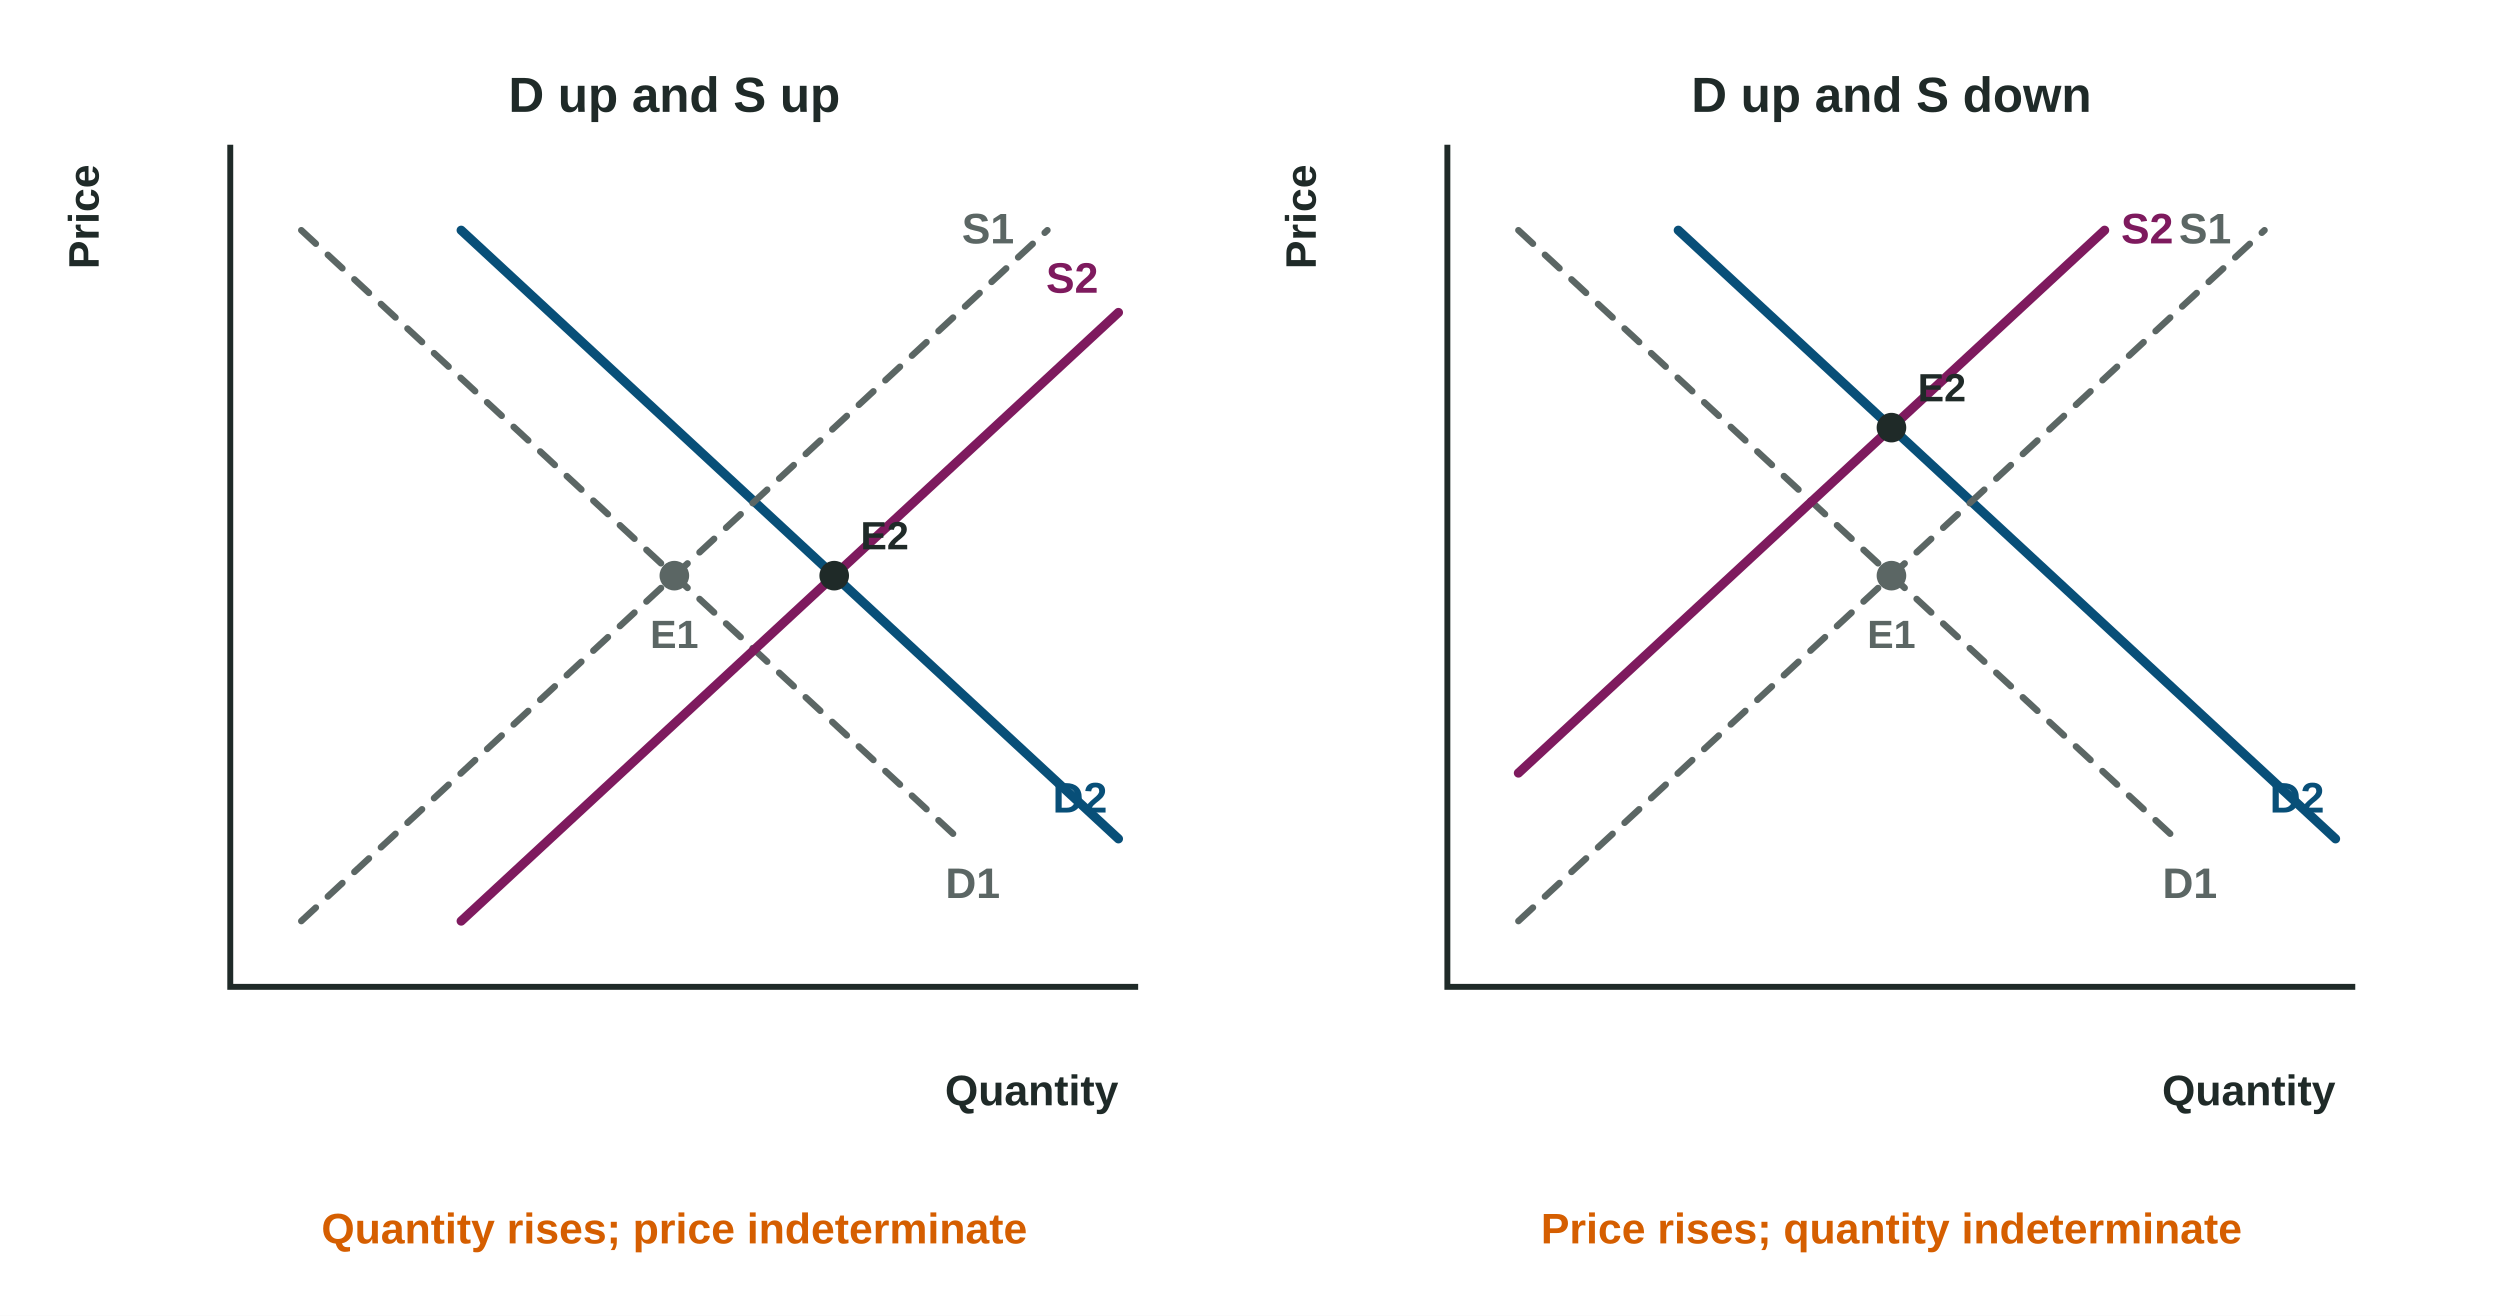
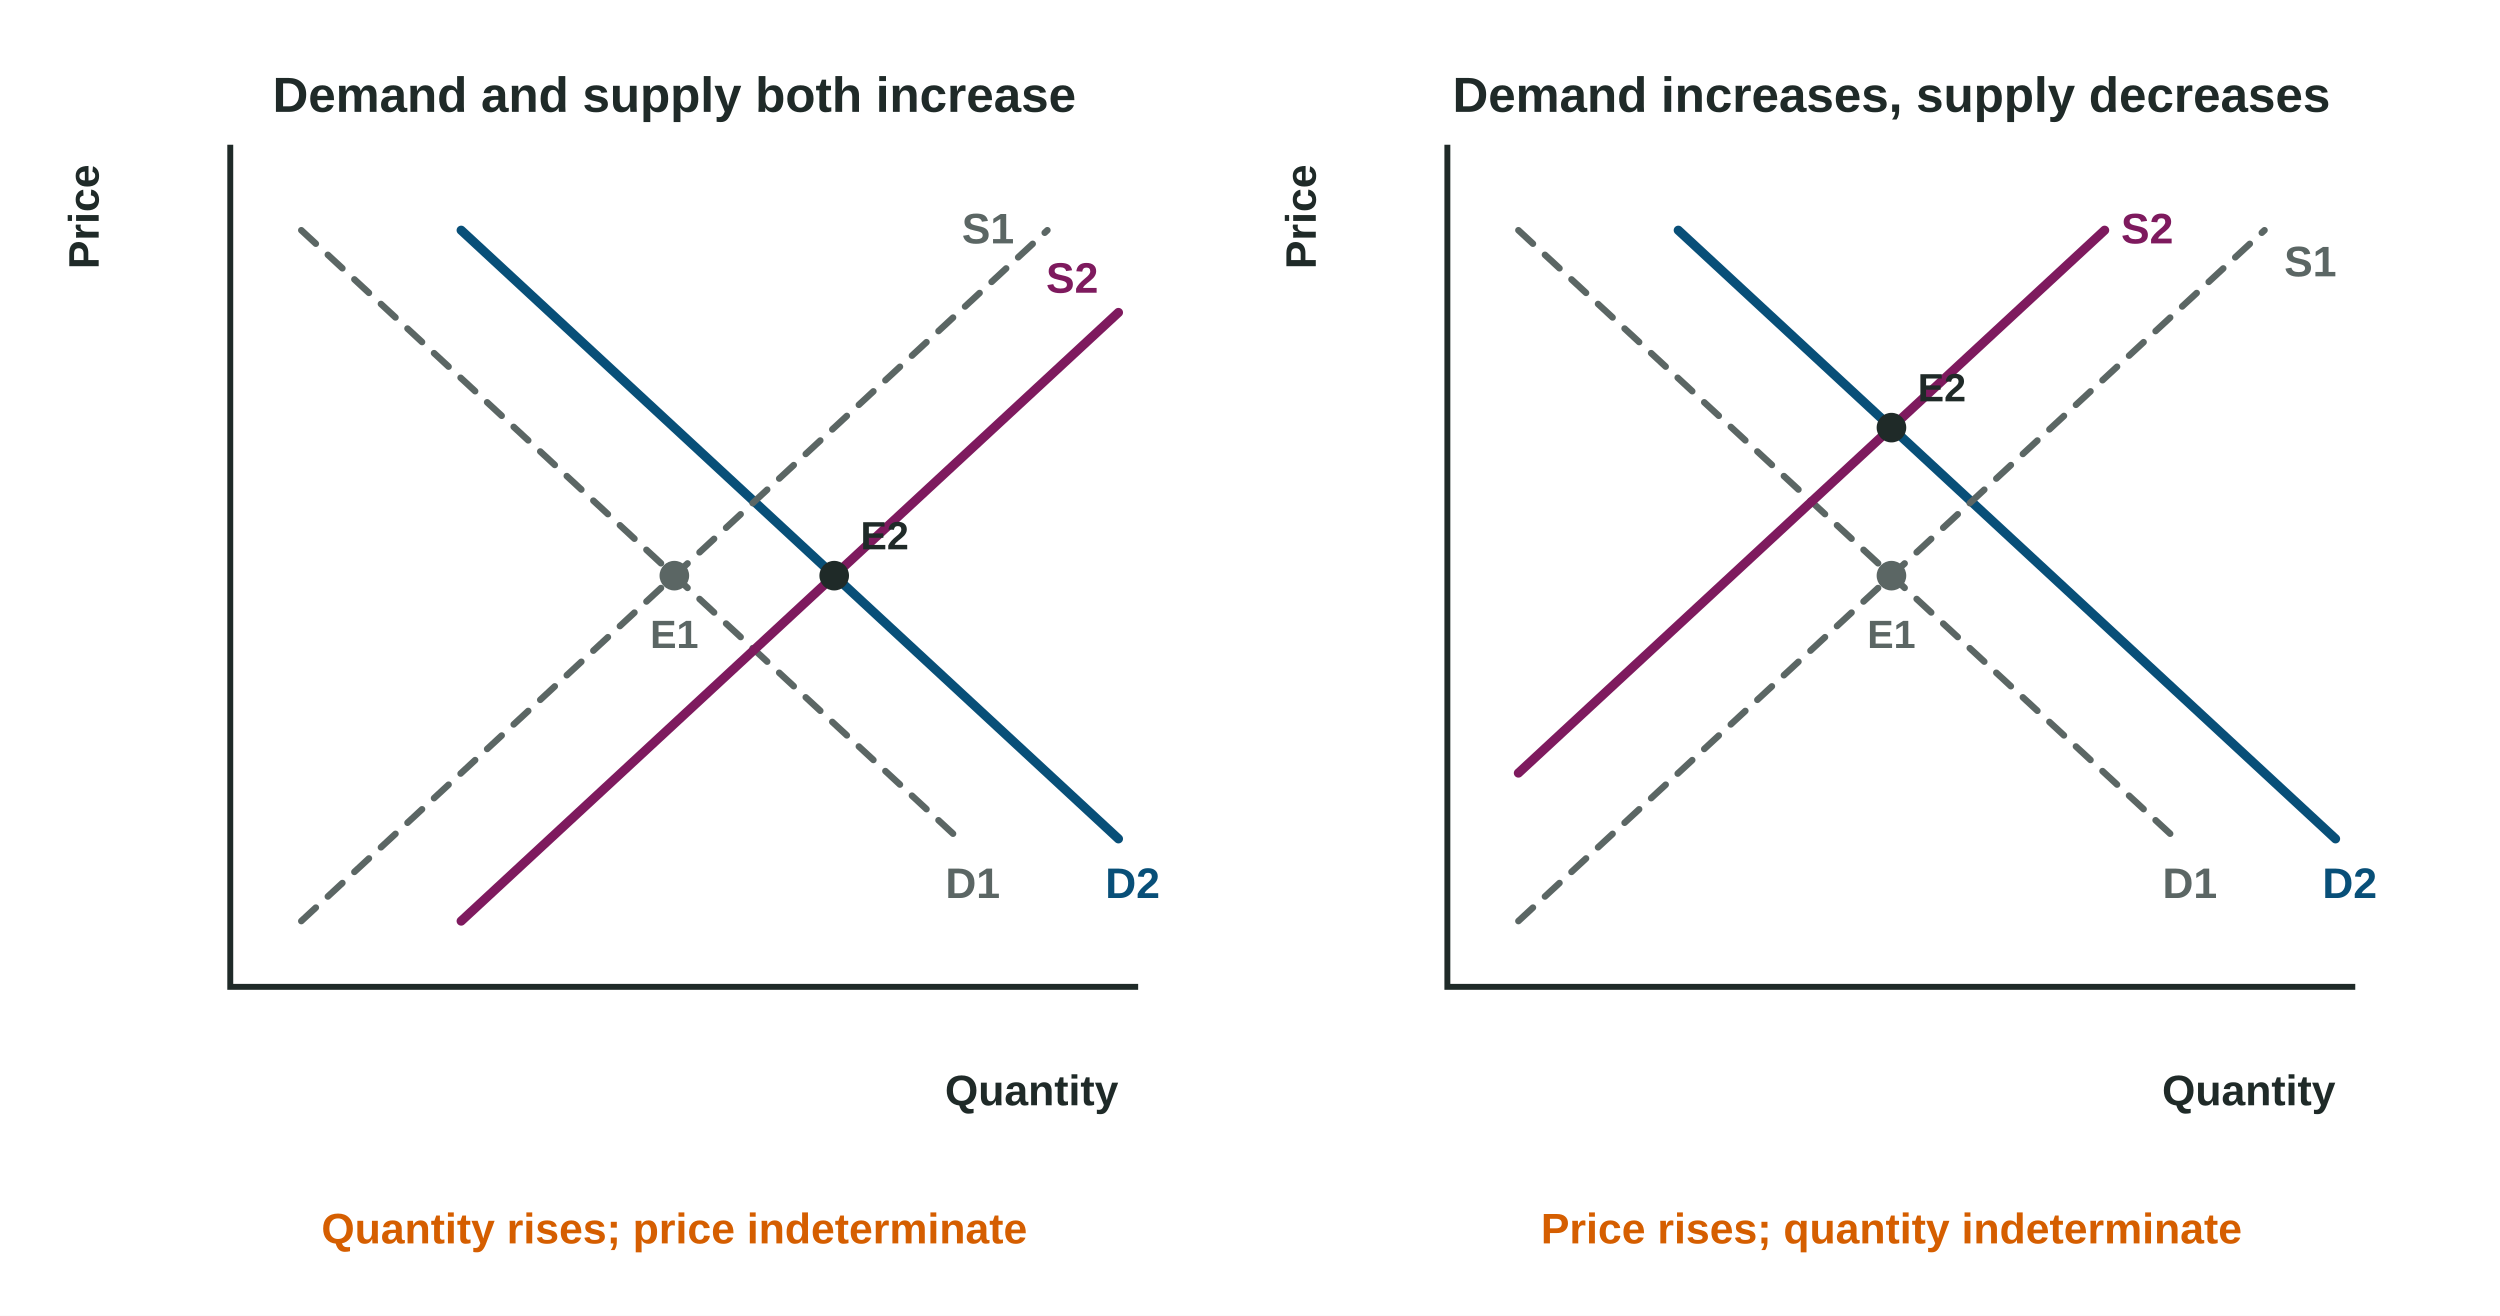
<svg xmlns="http://www.w3.org/2000/svg" viewBox="0 0 760 400" width="760" height="400" role="img" aria-labelledby="disequilibrium-changes-double-t disequilibrium-changes-double-d" font-family="Arial, Helvetica, sans-serif">
  <defs>
    <marker id="disequilibrium-changes-double-ink" viewBox="0 0 10 10" refX="9" refY="5" markerWidth="7" markerHeight="7" orient="auto-start-reverse">
      <path d="M0,0 L10,5 L0,10 z" fill="#1F2A28" />
    </marker>
    <marker id="disequilibrium-changes-double-b" viewBox="0 0 10 10" refX="9" refY="5" markerWidth="7" markerHeight="7" orient="auto-start-reverse">
      <path d="M0,0 L10,5 L0,10 z" fill="#084F78" />
    </marker>
    <marker id="disequilibrium-changes-double-p" viewBox="0 0 10 10" refX="9" refY="5" markerWidth="7" markerHeight="7" orient="auto-start-reverse">
      <path d="M0,0 L10,5 L0,10 z" fill="#7E1A5E" />
    </marker>
    <marker id="disequilibrium-changes-double-v" viewBox="0 0 10 10" refX="9" refY="5" markerWidth="7" markerHeight="7" orient="auto-start-reverse">
      <path d="M0,0 L10,5 L0,10 z" fill="#D55E00" />
    </marker>
  </defs>
  <rect width="760" height="400" fill="#FFFFFF" />
  <path d="M70 44V300H346" fill="none" stroke="#1F2A28" stroke-width="1.8" />
  <text x="205" y="34" font-size="15" text-anchor="middle" fill="#1F2A28" font-weight="bold">
-     <tspan x="205" dy="0">D up and S up</tspan>
+     <tspan x="205" dy="0">Demand and supply both increase</tspan>
  </text>
  <text x="340" y="336" font-size="13" text-anchor="end" fill="#1F2A28" font-weight="bold">
    <tspan x="340" dy="0">Quantity</tspan>
  </text>
  <text transform="translate(30 50) rotate(-90)" text-anchor="end" font-size="13" font-weight="bold" fill="#1F2A28">Price</text>
  <path d="M91.6 70L291.4 255" fill="none" stroke="#5B6664" stroke-width="2" stroke-linecap="round" stroke-dasharray="6 5" />
  <text x="287.4" y="273" font-size="13" text-anchor="start" fill="#5B6664" font-weight="bold">
    <tspan x="287.4" dy="0">D1</tspan>
  </text>
  <path d="M140.2 70L340 255" fill="none" stroke="#084F78" stroke-width="2.8" stroke-linecap="round" />
-   <text x="320" y="247" font-size="13" text-anchor="start" fill="#084F78" font-weight="bold">
-     <tspan x="320" dy="0">D2</tspan>
+   <text x="336" y="273" font-size="13" text-anchor="start" fill="#084F78" font-weight="bold">
+     <tspan x="336" dy="0">D2</tspan>
  </text>
  <path d="M91.6 280L318.4 70" fill="none" stroke="#5B6664" stroke-width="2" stroke-linecap="round" stroke-dasharray="6 5" />
  <text x="292.4" y="74" font-size="13" text-anchor="start" fill="#5B6664" font-weight="bold">
    <tspan x="292.4" dy="0">S1</tspan>
  </text>
  <path d="M140.2 280L340 95" fill="none" stroke="#7E1A5E" stroke-width="2.8" stroke-linecap="round" />
  <text x="318" y="89" font-size="13" text-anchor="start" fill="#7E1A5E" font-weight="bold">
    <tspan x="318" dy="0">S2</tspan>
  </text>
  <circle cx="205" cy="175" r="4.5" fill="#5B6664" />
  <text x="205" y="197" font-size="12" text-anchor="middle" fill="#5B6664" font-weight="bold">
    <tspan x="205" dy="0">E1</tspan>
  </text>
  <circle cx="253.6" cy="175" r="4.5" fill="#1F2A28" />
  <text x="261.6" y="167" font-size="12" text-anchor="start" fill="#1F2A28" font-weight="bold">
    <tspan x="261.6" dy="0">E2</tspan>
  </text>
  <text x="205" y="378" font-size="13" text-anchor="middle" fill="#D55E00" font-weight="bold">
    <tspan x="205" dy="0">Quantity rises; price indeterminate</tspan>
  </text>
  <path d="M440 44V300H716" fill="none" stroke="#1F2A28" stroke-width="1.8" />
  <text x="575" y="34" font-size="15" text-anchor="middle" fill="#1F2A28" font-weight="bold">
-     <tspan x="575" dy="0">D up and S down</tspan>
+     <tspan x="575" dy="0">Demand increases, supply decreases</tspan>
  </text>
  <text x="710" y="336" font-size="13" text-anchor="end" fill="#1F2A28" font-weight="bold">
    <tspan x="710" dy="0">Quantity</tspan>
  </text>
  <text transform="translate(400 50) rotate(-90)" text-anchor="end" font-size="13" font-weight="bold" fill="#1F2A28">Price</text>
  <path d="M461.6 70L661.4 255" fill="none" stroke="#5B6664" stroke-width="2" stroke-linecap="round" stroke-dasharray="6 5" />
  <text x="657.4" y="273" font-size="13" text-anchor="start" fill="#5B6664" font-weight="bold">
    <tspan x="657.4" dy="0">D1</tspan>
  </text>
  <path d="M510.2 70L710 255" fill="none" stroke="#084F78" stroke-width="2.8" stroke-linecap="round" />
-   <text x="690" y="247" font-size="13" text-anchor="start" fill="#084F78" font-weight="bold">
-     <tspan x="690" dy="0">D2</tspan>
+   <text x="706" y="273" font-size="13" text-anchor="start" fill="#084F78" font-weight="bold">
+     <tspan x="706" dy="0">D2</tspan>
  </text>
  <path d="M461.6 280L688.4 70" fill="none" stroke="#5B6664" stroke-width="2" stroke-linecap="round" stroke-dasharray="6 5" />
-   <text x="662.4" y="74" font-size="13" text-anchor="start" fill="#5B6664" font-weight="bold">
-     <tspan x="662.4" dy="0">S1</tspan>
+   <text x="694.4" y="84" font-size="13" text-anchor="start" fill="#5B6664" font-weight="bold">
+     <tspan x="694.4" dy="0">S1</tspan>
  </text>
  <path d="M461.6 235L639.8 70" fill="none" stroke="#7E1A5E" stroke-width="2.8" stroke-linecap="round" />
  <text x="644.8" y="74" font-size="13" text-anchor="start" fill="#7E1A5E" font-weight="bold">
    <tspan x="644.8" dy="0">S2</tspan>
  </text>
  <circle cx="575" cy="175" r="4.5" fill="#5B6664" />
  <text x="575" y="197" font-size="12" text-anchor="middle" fill="#5B6664" font-weight="bold">
    <tspan x="575" dy="0">E1</tspan>
  </text>
  <circle cx="575" cy="130" r="4.5" fill="#1F2A28" />
  <text x="583" y="122" font-size="12" text-anchor="start" fill="#1F2A28" font-weight="bold">
    <tspan x="583" dy="0">E2</tspan>
  </text>
  <text x="575" y="378" font-size="13" text-anchor="middle" fill="#D55E00" font-weight="bold">
    <tspan x="575" dy="0">Price rises; quantity indeterminate</tspan>
  </text>
</svg>
